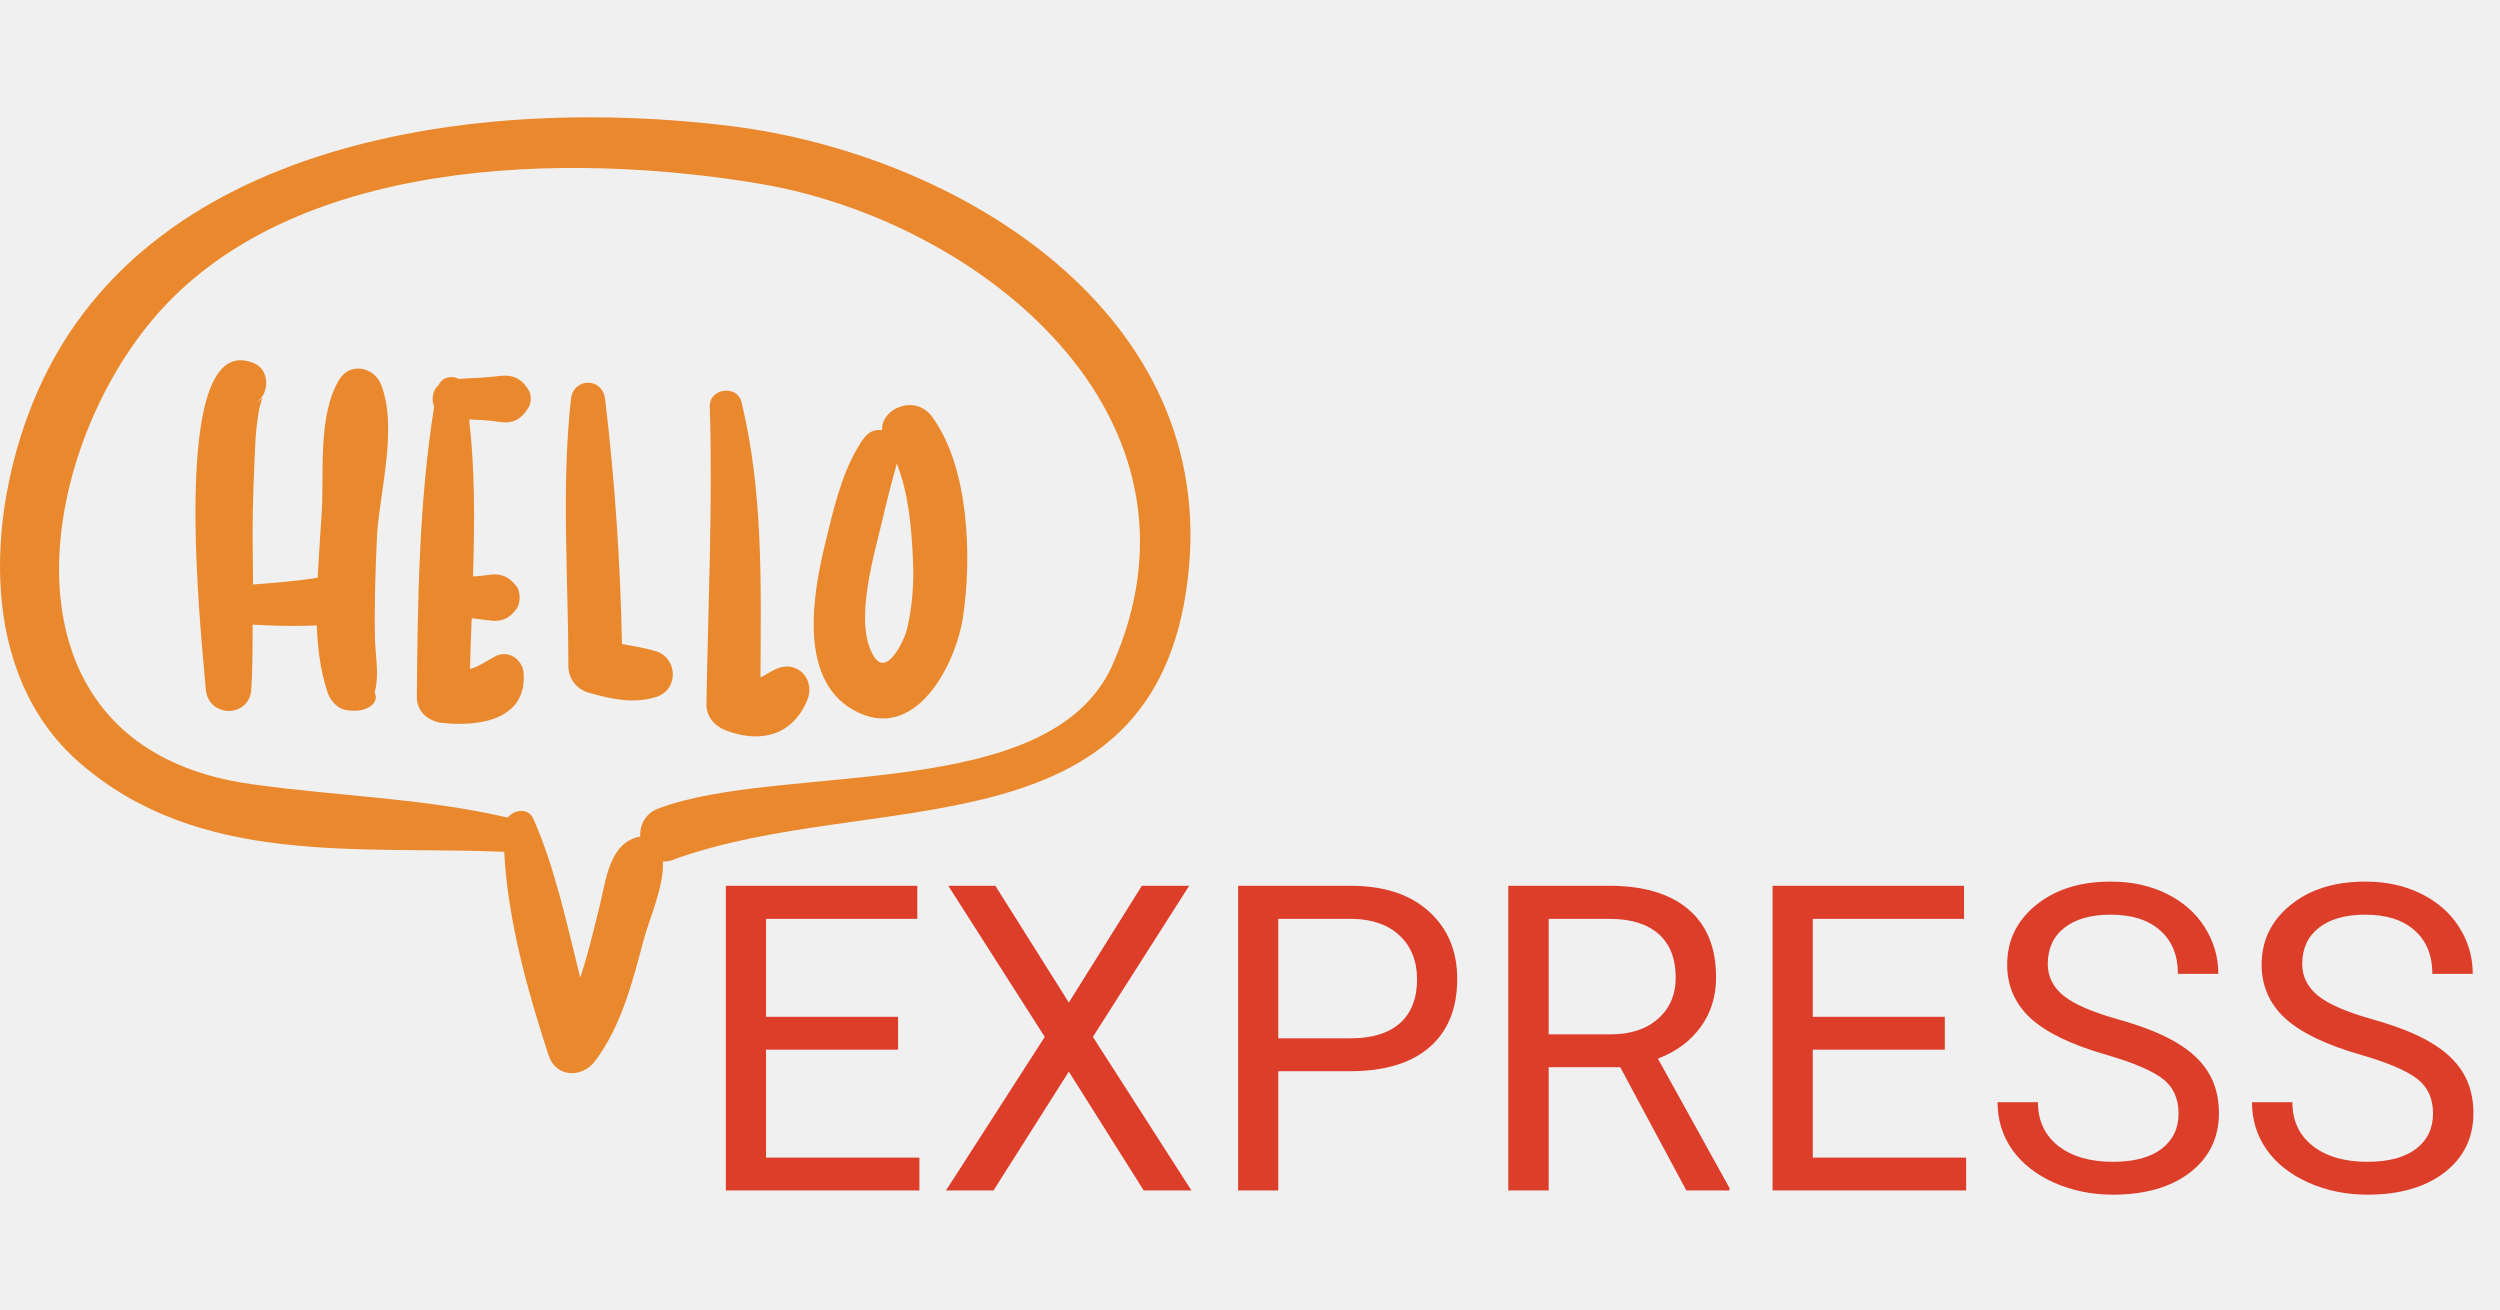
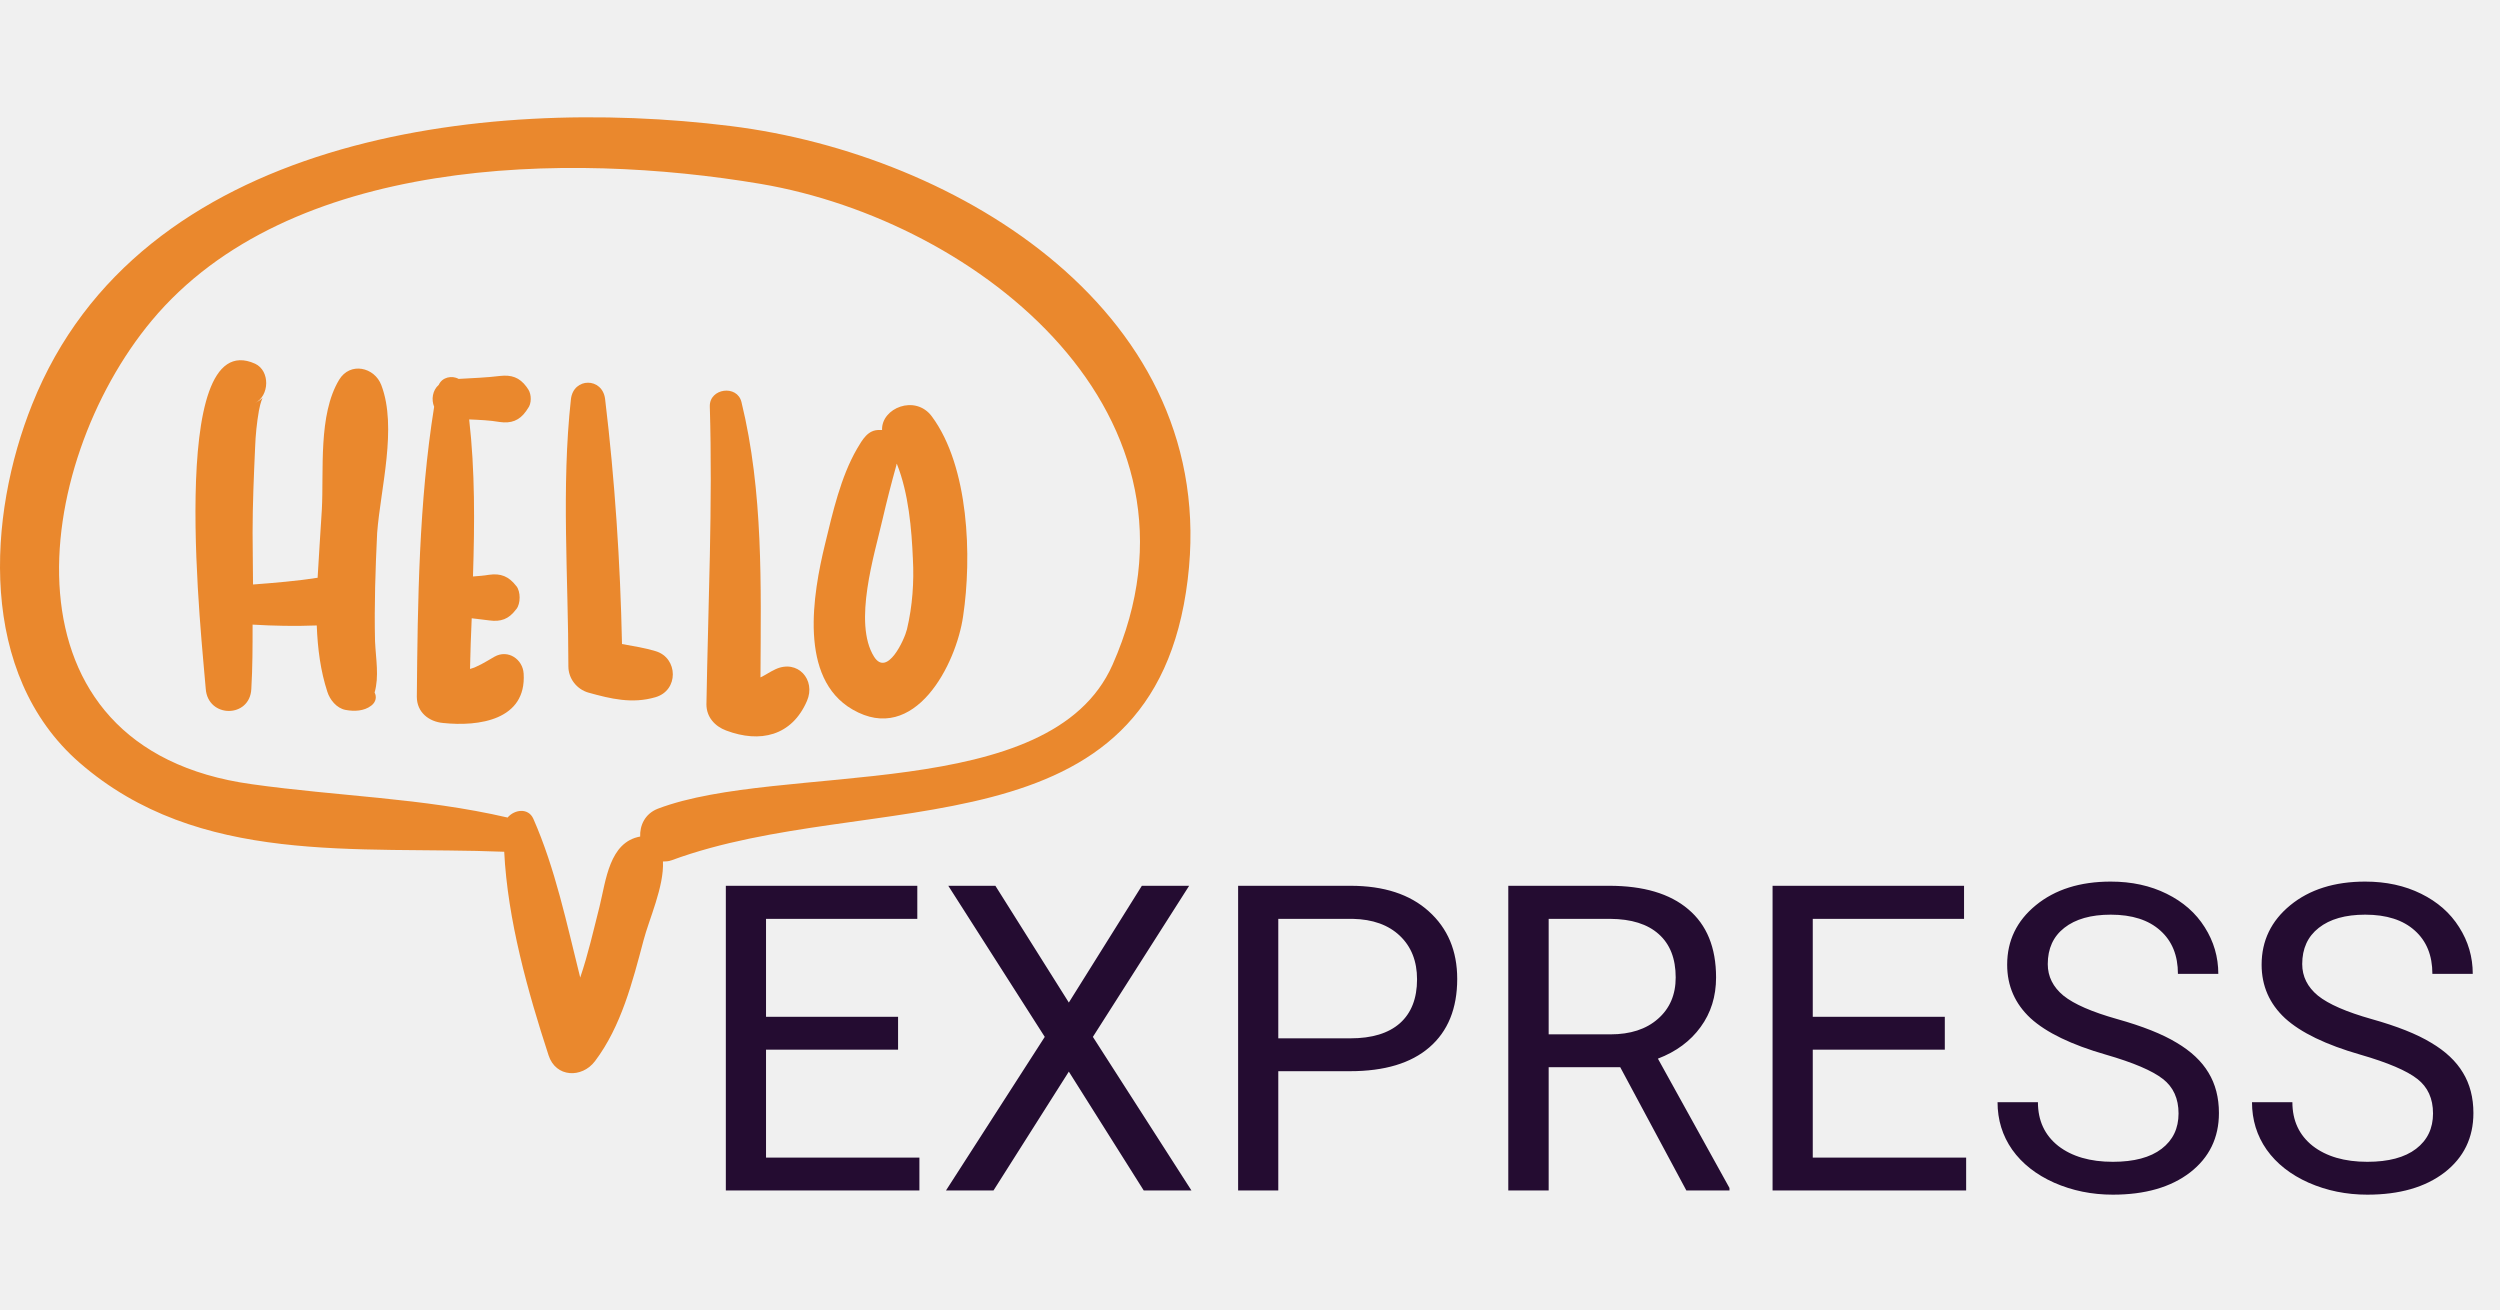
<svg xmlns="http://www.w3.org/2000/svg" width="105" height="55" viewBox="0 0 105 55" fill="none">
  <g clip-path="url(#clip0)">
    <path d="M30.681 5.293C20.273 3.999 5.839 5.736 1.353 16.978C-0.526 21.659 -0.934 28.309 3.339 32.032C8.357 36.394 14.971 35.525 21.177 35.774C21.319 38.629 22.17 41.66 23.039 44.32C23.34 45.26 24.44 45.295 24.989 44.569C26.089 43.114 26.567 41.235 27.028 39.497C27.259 38.611 27.897 37.227 27.844 36.181C27.968 36.181 28.075 36.181 28.217 36.128C36.55 33.06 48.466 36.057 49.884 24.337C51.25 13.184 40.274 6.481 30.681 5.293ZM46.728 27.918C44.122 33.805 32.809 31.997 27.631 33.965C27.082 34.178 26.869 34.674 26.887 35.135C25.592 35.366 25.45 36.979 25.184 38.061C24.936 39.036 24.706 40.065 24.369 41.057C23.801 38.788 23.323 36.483 22.401 34.39C22.188 33.912 21.602 34 21.319 34.337C17.719 33.504 14.226 33.451 10.573 32.936C-0.26 31.447 1.335 19.514 6.371 13.467C12.134 6.552 23.837 6.357 31.94 7.722C41.143 9.283 51.356 17.457 46.728 27.918Z" fill="#EA882D" />
    <path d="M16.017 16.18C15.733 15.418 14.705 15.187 14.244 15.95C13.357 17.421 13.606 19.762 13.517 21.411C13.464 22.315 13.393 23.29 13.34 24.266C12.435 24.407 11.549 24.478 10.627 24.549C10.627 23.822 10.609 23.095 10.609 22.368C10.609 21.18 10.662 19.975 10.715 18.787C10.733 18.272 10.786 17.758 10.875 17.244C11.017 16.482 11.194 16.694 10.715 16.925C11.318 16.623 11.354 15.577 10.715 15.276C6.939 13.573 8.517 27.209 8.641 28.929C8.729 30.17 10.503 30.17 10.556 28.929C10.609 28.024 10.609 27.138 10.609 26.234C11.495 26.287 12.4 26.305 13.304 26.269C13.34 27.244 13.464 28.184 13.748 29.053C13.854 29.39 14.137 29.744 14.51 29.816C14.882 29.886 15.29 29.869 15.591 29.638C15.804 29.479 15.822 29.248 15.733 29.088C15.928 28.397 15.787 27.705 15.751 26.925C15.716 25.418 15.769 23.893 15.84 22.386C15.982 20.524 16.691 17.953 16.017 16.18Z" fill="#EA882D" />
    <path d="M22.188 16.357C22.17 16.322 22.134 16.286 22.117 16.251C21.815 15.843 21.478 15.737 21 15.79C20.432 15.861 19.847 15.879 19.262 15.914C18.978 15.755 18.57 15.843 18.429 16.162C18.163 16.393 18.109 16.783 18.234 17.084C17.595 21.074 17.542 25.259 17.507 29.266C17.507 29.922 18.021 30.312 18.606 30.365C20.113 30.525 22.117 30.241 21.993 28.291C21.957 27.688 21.337 27.262 20.769 27.581C20.344 27.829 20.06 28.007 19.741 28.096C19.759 27.386 19.776 26.677 19.812 25.968C20.06 26.003 20.308 26.021 20.539 26.056C21.035 26.127 21.372 26.003 21.674 25.595L21.691 25.577C21.869 25.347 21.869 24.85 21.691 24.62L21.674 24.602C21.372 24.212 21.035 24.07 20.539 24.141C20.326 24.177 20.095 24.195 19.865 24.212C19.936 21.996 19.953 19.779 19.705 17.616C20.131 17.634 20.574 17.652 20.982 17.723C21.461 17.793 21.815 17.669 22.099 17.262C22.117 17.226 22.152 17.191 22.17 17.155C22.329 16.96 22.329 16.57 22.188 16.357Z" fill="#EA882D" />
    <path d="M27.543 27.351C27.082 27.209 26.603 27.138 26.124 27.049C26.053 23.628 25.823 20.152 25.415 16.765C25.308 15.843 24.085 15.843 23.979 16.765C23.571 20.471 23.872 24.283 23.872 27.989C23.872 28.503 24.227 28.947 24.706 29.088C25.663 29.354 26.55 29.567 27.525 29.284C28.518 29 28.483 27.635 27.543 27.351Z" fill="#EA882D" />
    <path d="M32.561 28.113C32.33 28.22 32.135 28.362 31.94 28.45C31.958 24.585 32.064 20.666 31.142 16.889C30.965 16.145 29.794 16.304 29.812 17.067C29.936 21.251 29.741 25.401 29.67 29.585C29.67 30.117 30.025 30.507 30.504 30.684C31.922 31.216 33.252 30.915 33.891 29.443C34.281 28.557 33.501 27.67 32.561 28.113Z" fill="#EA882D" />
    <path d="M39.139 17.492C38.447 16.552 37.011 17.138 37.047 18.06C37.011 18.06 36.993 18.06 36.94 18.06C36.444 18.042 36.213 18.485 36 18.84C35.309 20.028 34.972 21.535 34.653 22.847C34.139 24.957 33.536 28.486 35.805 29.798C38.43 31.323 40.167 27.883 40.451 25.879C40.824 23.397 40.699 19.602 39.139 17.492ZM38.093 26.429C37.986 26.872 37.26 28.45 36.71 27.581C35.823 26.163 36.728 23.291 37.065 21.819C37.242 21.056 37.437 20.294 37.65 19.531C37.65 19.514 37.65 19.496 37.667 19.478C38.164 20.719 38.288 22.227 38.341 23.468C38.394 24.443 38.324 25.454 38.093 26.429Z" fill="#EA882D" />
  </g>
-   <path d="M37.719 44.085H32.173V48.62H38.615V50H30.485V37.203H38.527V38.592H32.173V42.705H37.719V44.085ZM44.891 42.107L47.958 37.203H49.944L45.901 43.549L50.041 50H48.037L44.891 45.008L41.727 50H39.731L43.88 43.549L39.828 37.203H41.806L44.891 42.107ZM53.688 44.99V50H52.001V37.203H56.721C58.121 37.203 59.217 37.56 60.008 38.275C60.805 38.99 61.203 39.937 61.203 41.114C61.203 42.356 60.813 43.315 60.034 43.988C59.261 44.656 58.15 44.99 56.703 44.99H53.688ZM53.688 43.61H56.721C57.623 43.61 58.315 43.399 58.795 42.977C59.275 42.55 59.516 41.935 59.516 41.132C59.516 40.37 59.275 39.761 58.795 39.304C58.315 38.847 57.655 38.609 56.817 38.592H53.688V43.61ZM68.05 44.823H65.044V50H63.348V37.203H67.584C69.025 37.203 70.133 37.531 70.906 38.188C71.686 38.844 72.075 39.799 72.075 41.053C72.075 41.85 71.858 42.544 71.425 43.136C70.997 43.727 70.399 44.17 69.632 44.463L72.638 49.895V50H70.827L68.05 44.823ZM65.044 43.443H67.637C68.475 43.443 69.14 43.227 69.632 42.793C70.13 42.359 70.379 41.779 70.379 41.053C70.379 40.262 70.142 39.655 69.667 39.233C69.198 38.812 68.519 38.598 67.628 38.592H65.044V43.443ZM81.682 44.085H76.136V48.62H82.578V50H74.448V37.203H82.49V38.592H76.136V42.705H81.682V44.085ZM88.449 44.296C87.002 43.88 85.947 43.37 85.285 42.767C84.629 42.157 84.301 41.407 84.301 40.517C84.301 39.509 84.702 38.677 85.505 38.02C86.314 37.358 87.362 37.027 88.651 37.027C89.53 37.027 90.312 37.197 90.998 37.537C91.689 37.877 92.223 38.346 92.598 38.943C92.978 39.541 93.169 40.194 93.169 40.903H91.473C91.473 40.13 91.227 39.523 90.734 39.084C90.242 38.639 89.548 38.416 88.651 38.416C87.819 38.416 87.169 38.601 86.7 38.97C86.237 39.333 86.006 39.84 86.006 40.49C86.006 41.012 86.226 41.454 86.665 41.817C87.11 42.175 87.863 42.503 88.924 42.802C89.99 43.101 90.822 43.432 91.42 43.795C92.023 44.152 92.469 44.571 92.756 45.052C93.049 45.532 93.195 46.098 93.195 46.748C93.195 47.785 92.791 48.617 91.982 49.244C91.174 49.865 90.093 50.176 88.739 50.176C87.86 50.176 87.04 50.009 86.278 49.675C85.517 49.335 84.928 48.872 84.512 48.286C84.102 47.7 83.897 47.035 83.897 46.291H85.593C85.593 47.065 85.877 47.677 86.445 48.128C87.019 48.573 87.784 48.796 88.739 48.796C89.63 48.796 90.312 48.614 90.787 48.251C91.262 47.888 91.499 47.393 91.499 46.766C91.499 46.139 91.279 45.655 90.84 45.315C90.4 44.97 89.603 44.63 88.449 44.296ZM99.137 44.296C97.689 43.88 96.635 43.37 95.973 42.767C95.316 42.157 94.988 41.407 94.988 40.517C94.988 39.509 95.39 38.677 96.192 38.02C97.001 37.358 98.05 37.027 99.339 37.027C100.218 37.027 101 37.197 101.686 37.537C102.377 37.877 102.91 38.346 103.285 38.943C103.666 39.541 103.856 40.194 103.856 40.903H102.16C102.16 40.13 101.914 39.523 101.422 39.084C100.93 38.639 100.235 38.416 99.339 38.416C98.507 38.416 97.856 38.601 97.388 38.97C96.925 39.333 96.693 39.84 96.693 40.49C96.693 41.012 96.913 41.454 97.353 41.817C97.798 42.175 98.551 42.503 99.611 42.802C100.678 43.101 101.51 43.432 102.107 43.795C102.711 44.152 103.156 44.571 103.443 45.052C103.736 45.532 103.883 46.098 103.883 46.748C103.883 47.785 103.479 48.617 102.67 49.244C101.861 49.865 100.78 50.176 99.427 50.176C98.548 50.176 97.728 50.009 96.966 49.675C96.204 49.335 95.615 48.872 95.199 48.286C94.789 47.7 94.584 47.035 94.584 46.291H96.28C96.28 47.065 96.564 47.677 97.133 48.128C97.707 48.573 98.472 48.796 99.427 48.796C100.317 48.796 101 48.614 101.475 48.251C101.949 47.888 102.187 47.393 102.187 46.766C102.187 46.139 101.967 45.655 101.527 45.315C101.088 44.97 100.291 44.63 99.137 44.296Z" fill="#DC3E2A" />
+   <path d="M37.719 44.085H32.173V48.62H38.615V50H30.485V37.203H38.527V38.592H32.173V42.705H37.719V44.085ZM44.891 42.107L47.958 37.203H49.944L45.901 43.549L50.041 50H48.037L44.891 45.008L41.727 50H39.731L43.88 43.549L39.828 37.203H41.806L44.891 42.107ZM53.688 44.99V50H52.001V37.203H56.721C58.121 37.203 59.217 37.56 60.008 38.275C60.805 38.99 61.203 39.937 61.203 41.114C61.203 42.356 60.813 43.315 60.034 43.988C59.261 44.656 58.15 44.99 56.703 44.99H53.688ZM53.688 43.61H56.721C57.623 43.61 58.315 43.399 58.795 42.977C59.275 42.55 59.516 41.935 59.516 41.132C59.516 40.37 59.275 39.761 58.795 39.304C58.315 38.847 57.655 38.609 56.817 38.592H53.688V43.61ZM68.05 44.823H65.044V50H63.348V37.203H67.584C69.025 37.203 70.133 37.531 70.906 38.188C71.686 38.844 72.075 39.799 72.075 41.053C72.075 41.85 71.858 42.544 71.425 43.136C70.997 43.727 70.399 44.17 69.632 44.463L72.638 49.895V50H70.827L68.05 44.823ZM65.044 43.443H67.637C68.475 43.443 69.14 43.227 69.632 42.793C70.13 42.359 70.379 41.779 70.379 41.053C70.379 40.262 70.142 39.655 69.667 39.233C69.198 38.812 68.519 38.598 67.628 38.592H65.044V43.443ZM81.682 44.085H76.136V48.62H82.578V50H74.448V37.203H82.49V38.592H76.136V42.705H81.682V44.085ZM88.449 44.296C87.002 43.88 85.947 43.37 85.285 42.767C84.629 42.157 84.301 41.407 84.301 40.517C84.301 39.509 84.702 38.677 85.505 38.02C86.314 37.358 87.362 37.027 88.651 37.027C89.53 37.027 90.312 37.197 90.998 37.537C91.689 37.877 92.223 38.346 92.598 38.943C92.978 39.541 93.169 40.194 93.169 40.903H91.473C91.473 40.13 91.227 39.523 90.734 39.084C90.242 38.639 89.548 38.416 88.651 38.416C87.819 38.416 87.169 38.601 86.7 38.97C86.237 39.333 86.006 39.84 86.006 40.49C86.006 41.012 86.226 41.454 86.665 41.817C87.11 42.175 87.863 42.503 88.924 42.802C89.99 43.101 90.822 43.432 91.42 43.795C92.023 44.152 92.469 44.571 92.756 45.052C93.049 45.532 93.195 46.098 93.195 46.748C93.195 47.785 92.791 48.617 91.982 49.244C91.174 49.865 90.093 50.176 88.739 50.176C87.86 50.176 87.04 50.009 86.278 49.675C85.517 49.335 84.928 48.872 84.512 48.286C84.102 47.7 83.897 47.035 83.897 46.291H85.593C85.593 47.065 85.877 47.677 86.445 48.128C87.019 48.573 87.784 48.796 88.739 48.796C89.63 48.796 90.312 48.614 90.787 48.251C91.262 47.888 91.499 47.393 91.499 46.766C91.499 46.139 91.279 45.655 90.84 45.315C90.4 44.97 89.603 44.63 88.449 44.296ZM99.137 44.296C97.689 43.88 96.635 43.37 95.973 42.767C95.316 42.157 94.988 41.407 94.988 40.517C94.988 39.509 95.39 38.677 96.192 38.02C97.001 37.358 98.05 37.027 99.339 37.027C100.218 37.027 101 37.197 101.686 37.537C102.377 37.877 102.91 38.346 103.285 38.943C103.666 39.541 103.856 40.194 103.856 40.903H102.16C102.16 40.13 101.914 39.523 101.422 39.084C100.93 38.639 100.235 38.416 99.339 38.416C98.507 38.416 97.856 38.601 97.388 38.97C96.925 39.333 96.693 39.84 96.693 40.49C96.693 41.012 96.913 41.454 97.353 41.817C97.798 42.175 98.551 42.503 99.611 42.802C100.678 43.101 101.51 43.432 102.107 43.795C102.711 44.152 103.156 44.571 103.443 45.052C103.736 45.532 103.883 46.098 103.883 46.748C103.883 47.785 103.479 48.617 102.67 49.244C101.861 49.865 100.78 50.176 99.427 50.176C98.548 50.176 97.728 50.009 96.966 49.675C96.204 49.335 95.615 48.872 95.199 48.286C94.789 47.7 94.584 47.035 94.584 46.291H96.28C96.28 47.065 96.564 47.677 97.133 48.128C97.707 48.573 98.472 48.796 99.427 48.796C100.317 48.796 101 48.614 101.475 48.251C101.949 47.888 102.187 47.393 102.187 46.766C102.187 46.139 101.967 45.655 101.527 45.315C101.088 44.97 100.291 44.63 99.137 44.296Z" fill="#240C31" />
  <defs>
    <clipPath id="clip0">
      <rect width="50" height="50" fill="white" />
    </clipPath>
  </defs>
</svg>
